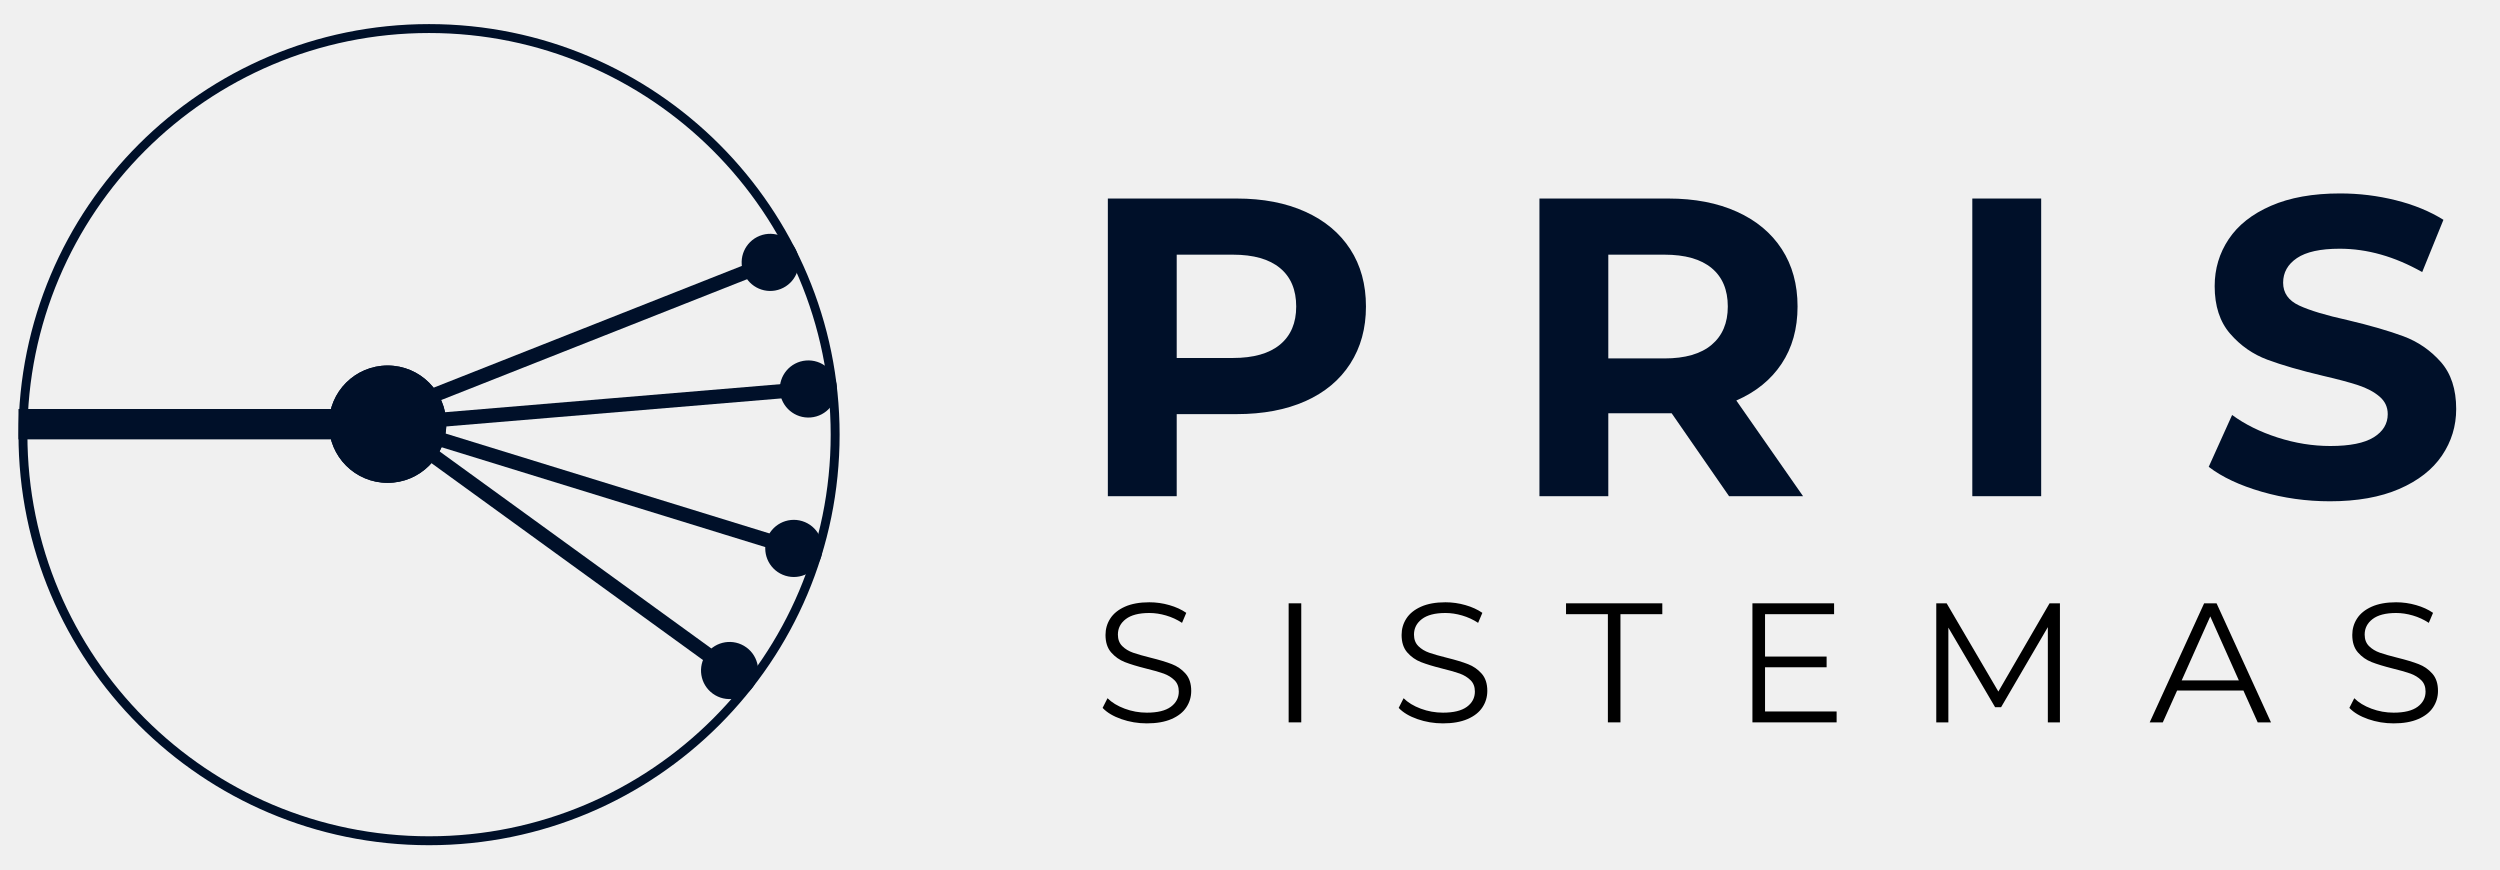
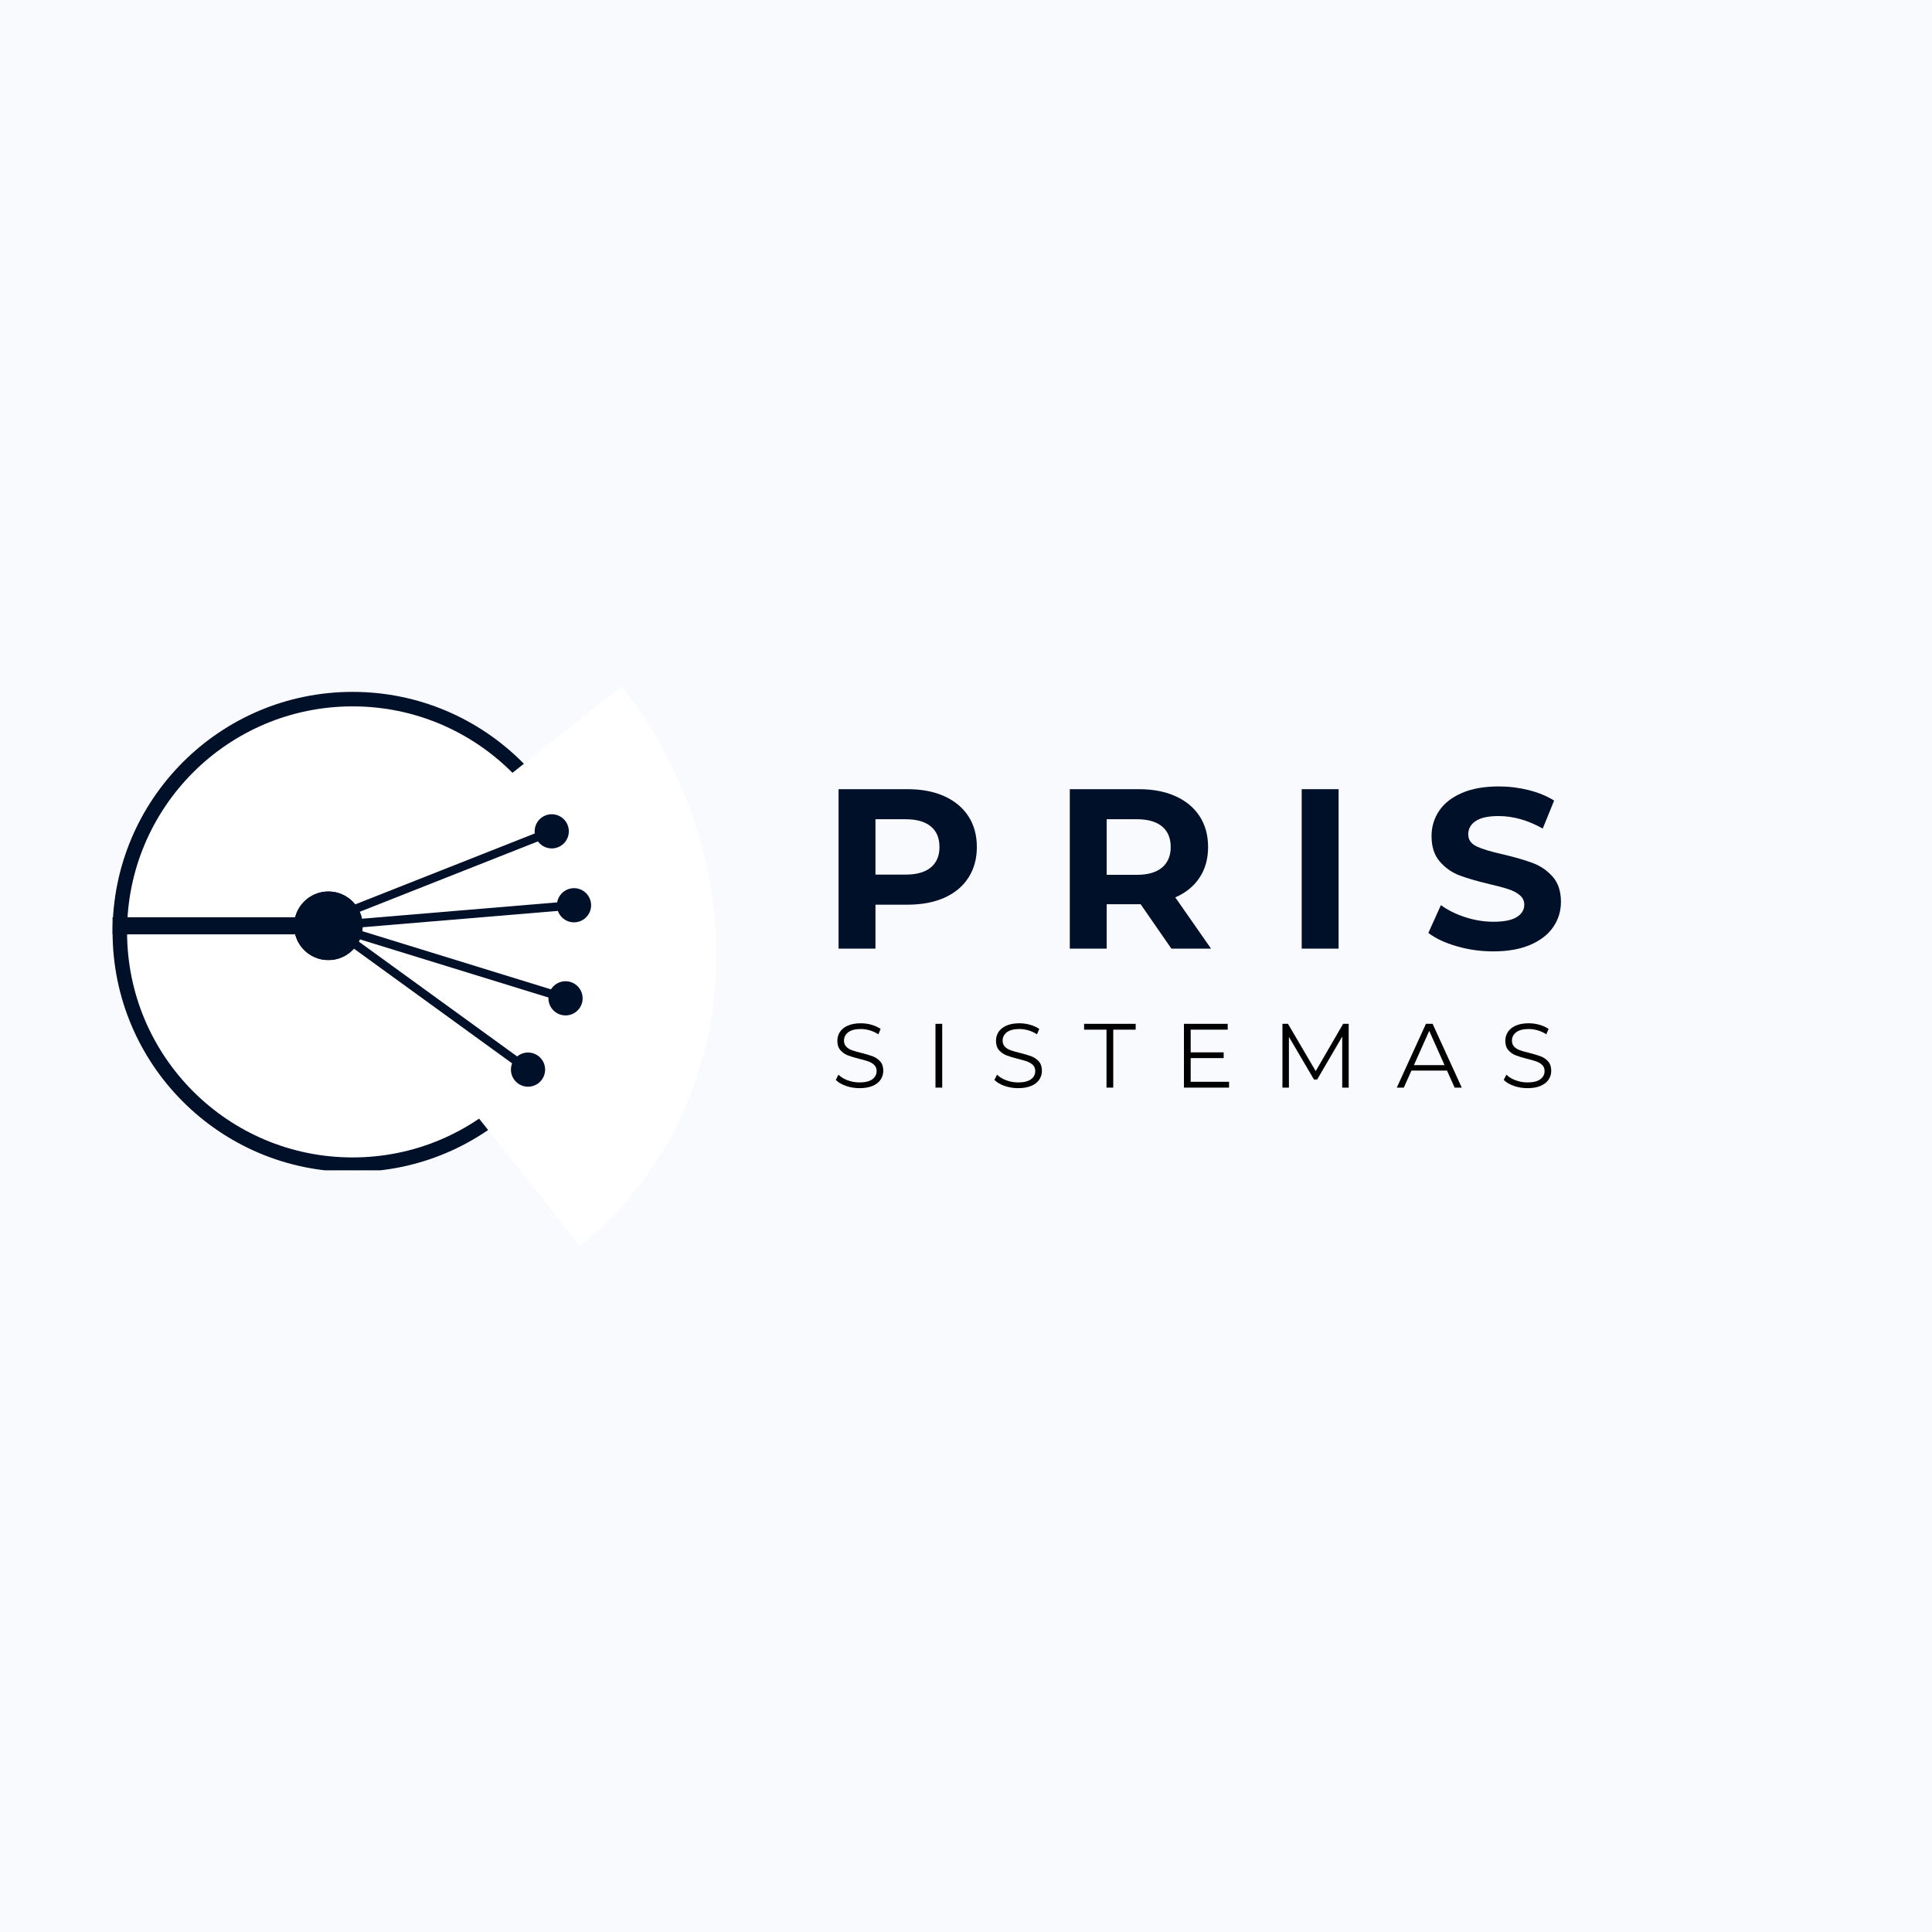
- <svg xmlns="http://www.w3.org/2000/svg" viewBox="175 505 1050 365" preserveAspectRatio="xMidYMid meet" version="1.0">
+ <svg xmlns="http://www.w3.org/2000/svg" width="2000" zoomAndPan="magnify" viewBox="0 0 1500 1500" height="2000" preserveAspectRatio="xMidYMid meet" version="1.0">
  <defs>
    <g />
-     <clipPath id="35cc9b2a10">
-       <path d="M 182.766 515.117 L 527.637 515.117 L 527.637 859.988 L 182.766 859.988 Z M 182.766 515.117 " clip-rule="nonzero" />
-     </clipPath>
-     <clipPath id="2f7a3ab2ac">
-       <path d="M 355.199 515.117 C 259.965 515.117 182.766 592.32 182.766 687.555 C 182.766 782.789 259.965 859.988 355.199 859.988 C 450.434 859.988 527.637 782.789 527.637 687.555 C 527.637 592.32 450.434 515.117 355.199 515.117 Z M 355.199 515.117 " clip-rule="nonzero" />
-     </clipPath>
-     <clipPath id="2a7872c777">
-       <path d="M 313.156 658.516 L 362.441 658.516 L 362.441 707.801 L 313.156 707.801 Z M 313.156 658.516 " clip-rule="nonzero" />
-     </clipPath>
-     <clipPath id="e87754e9e5">
-       <path d="M 337.801 658.516 C 324.191 658.516 313.156 669.547 313.156 683.156 C 313.156 696.77 324.191 707.801 337.801 707.801 C 351.41 707.801 362.441 696.77 362.441 683.156 C 362.441 669.547 351.41 658.516 337.801 658.516 Z M 337.801 658.516 " clip-rule="nonzero" />
-     </clipPath>
-     <clipPath id="7833d62a19">
-       <path d="M 0.156 0.516 L 49.441 0.516 L 49.441 49.801 L 0.156 49.801 Z M 0.156 0.516 " clip-rule="nonzero" />
-     </clipPath>
-     <clipPath id="e201983f58">
-       <path d="M 24.801 0.516 C 11.191 0.516 0.156 11.547 0.156 25.156 C 0.156 38.77 11.191 49.801 24.801 49.801 C 38.41 49.801 49.441 38.77 49.441 25.156 C 49.441 11.547 38.41 0.516 24.801 0.516 Z M 24.801 0.516 " clip-rule="nonzero" />
-     </clipPath>
-     <clipPath id="91d4d25ef4">
-       <rect x="0" width="50" y="0" height="50" />
-     </clipPath>
-     <clipPath id="56ad06a0f4">
-       <path d="M 313.156 658.516 L 362.434 658.516 L 362.434 707.793 L 313.156 707.793 Z M 313.156 658.516 " clip-rule="nonzero" />
-     </clipPath>
-     <clipPath id="3b3f8da2d0">
-       <path d="M 337.797 658.516 C 324.188 658.516 313.156 669.547 313.156 683.152 C 313.156 696.762 324.188 707.793 337.797 707.793 C 351.402 707.793 362.434 696.762 362.434 683.152 C 362.434 669.547 351.402 658.516 337.797 658.516 Z M 337.797 658.516 " clip-rule="nonzero" />
-     </clipPath>
-     <clipPath id="1d646f6b86">
-       <rect x="0" width="591" y="0" height="219" />
-     </clipPath>
-     <clipPath id="470e1b8114">
-       <rect x="0" width="577" y="0" height="88" />
+     <clipPath id="c969190ede">
+       <path d="M 47.402 47.172 L 420.152 47.172 L 420.152 419.918 L 47.402 419.918 Z M 47.402 47.172 " clip-rule="nonzero" />
+     </clipPath>
+     <clipPath id="a15eab528f">
+       <path d="M 233.777 47.172 C 130.844 47.172 47.402 130.613 47.402 233.543 C 47.402 336.477 130.844 419.918 233.777 419.918 C 336.707 419.918 420.152 336.477 420.152 233.543 C 420.152 130.613 336.707 47.172 233.777 47.172 Z M 233.777 47.172 " clip-rule="nonzero" />
+     </clipPath>
+     <clipPath id="2d095dd989">
+       <path d="M 0.402 0.172 L 373.152 0.172 L 373.152 372.918 L 0.402 372.918 Z M 0.402 0.172 " clip-rule="nonzero" />
+     </clipPath>
+     <clipPath id="4e0e0006d1">
+       <path d="M 186.777 0.172 C 83.844 0.172 0.402 83.613 0.402 186.543 C 0.402 289.477 83.844 372.918 186.777 372.918 C 289.707 372.918 373.152 289.477 373.152 186.543 C 373.152 83.613 289.707 0.172 186.777 0.172 Z M 186.777 0.172 " clip-rule="nonzero" />
+     </clipPath>
+     <clipPath id="6db47ac430">
+       <rect x="0" width="374" y="0" height="373" />
+     </clipPath>
+     <clipPath id="d974a24835">
+       <path d="M 47.402 47.172 L 418.867 47.172 L 418.867 418.633 L 47.402 418.633 Z M 47.402 47.172 " clip-rule="nonzero" />
+     </clipPath>
+     <clipPath id="9161b71cdf">
+       <path d="M 233.758 47.172 C 130.836 47.172 47.402 130.602 47.402 233.523 C 47.402 336.445 130.836 419.875 233.758 419.875 C 336.676 419.875 420.109 336.445 420.109 233.523 C 420.109 130.602 336.676 47.172 233.758 47.172 Z M 233.758 47.172 " clip-rule="nonzero" />
+     </clipPath>
+     <clipPath id="6e45f7eaf1">
+       <path d="M 211 42 L 517 42 L 517 477.441 L 211 477.441 Z M 211 42 " clip-rule="nonzero" />
+     </clipPath>
+     <clipPath id="65ed916a4b">
+       <path d="M 641.449 294.105 L 410.164 477.246 L 210.57 225.18 L 441.855 42.039 Z M 641.449 294.105 " clip-rule="nonzero" />
+     </clipPath>
+     <clipPath id="796eac01ee">
+       <path d="M 442.387 42.711 C 494.812 108.918 521.402 193.191 515.402 274.113 C 509.402 355.035 471.074 429.012 410.164 477.246 L 211.102 225.852 Z M 442.387 42.711 " clip-rule="nonzero" />
+     </clipPath>
+     <clipPath id="9ba7f6b78a">
+       <path d="M 0.039 0.559 L 306 0.559 L 306 435.441 L 0.039 435.441 Z M 0.039 0.559 " clip-rule="nonzero" />
+     </clipPath>
+     <clipPath id="c708040ed5">
+       <path d="M 430.449 252.105 L 199.164 435.246 L -0.43 183.18 L 230.855 0.039 Z M 430.449 252.105 " clip-rule="nonzero" />
+     </clipPath>
+     <clipPath id="f84d4a933c">
+       <path d="M 231.387 0.711 C 283.812 66.918 310.402 151.191 304.402 232.113 C 298.402 313.035 260.074 387.012 199.164 435.246 L 0.102 183.852 Z M 231.387 0.711 " clip-rule="nonzero" />
+     </clipPath>
+     <clipPath id="e1206db879">
+       <rect x="0" width="306" y="0" height="436" />
+     </clipPath>
+     <clipPath id="ae735549c6">
+       <path d="M 257 115 L 396 115 L 396 310 L 257 310 Z M 257 115 " clip-rule="nonzero" />
+     </clipPath>
+     <clipPath id="9db2bf783f">
+       <path d="M 200.531 220.637 L 306.637 114.527 L 395.758 203.645 L 289.648 309.754 Z M 200.531 220.637 " clip-rule="nonzero" />
+     </clipPath>
+     <clipPath id="78d3908d02">
+       <path d="M 289.648 309.754 C 266.27 286.375 254.699 252.227 257.879 215.98 C 261.059 179.738 278.848 143.012 306.723 115.137 L 395.492 203.906 Z M 289.648 309.754 " clip-rule="nonzero" />
+     </clipPath>
+     <clipPath id="5d1721b39f">
+       <path d="M 0 0.039 L 138.602 0.039 L 138.602 194.918 L 0 194.918 Z M 0 0.039 " clip-rule="nonzero" />
+     </clipPath>
+     <clipPath id="a3f8af0ab3">
+       <path d="M -56.469 105.637 L 49.637 -0.473 L 138.758 88.645 L 32.648 194.754 Z M -56.469 105.637 " clip-rule="nonzero" />
+     </clipPath>
+     <clipPath id="9bcf519225">
+       <path d="M 32.648 194.754 C 9.27 171.375 -2.301 137.227 0.879 100.98 C 4.059 64.738 21.848 28.012 49.723 0.137 L 138.492 88.906 Z M 32.648 194.754 " clip-rule="nonzero" />
+     </clipPath>
+     <clipPath id="9596650324">
+       <rect x="0" width="139" y="0" height="195" />
+     </clipPath>
+     <clipPath id="6672676736">
+       <path d="M 188.336 202.156 L 241.605 202.156 L 241.605 255.426 L 188.336 255.426 Z M 188.336 202.156 " clip-rule="nonzero" />
+     </clipPath>
+     <clipPath id="954c58ce65">
+       <path d="M 214.969 202.156 C 200.262 202.156 188.336 214.082 188.336 228.789 C 188.336 243.5 200.262 255.426 214.969 255.426 C 229.68 255.426 241.605 243.5 241.605 228.789 C 241.605 214.082 229.68 202.156 214.969 202.156 Z M 214.969 202.156 " clip-rule="nonzero" />
+     </clipPath>
+     <clipPath id="c65617e3de">
+       <path d="M 0.336 0.156 L 53.605 0.156 L 53.605 53.426 L 0.336 53.426 Z M 0.336 0.156 " clip-rule="nonzero" />
+     </clipPath>
+     <clipPath id="9d0710524b">
+       <path d="M 26.969 0.156 C 12.262 0.156 0.336 12.082 0.336 26.789 C 0.336 41.5 12.262 53.426 26.969 53.426 C 41.68 53.426 53.605 41.5 53.605 26.789 C 53.605 12.082 41.68 0.156 26.969 0.156 Z M 26.969 0.156 " clip-rule="nonzero" />
+     </clipPath>
+     <clipPath id="2fb5d135d4">
+       <rect x="0" width="54" y="0" height="54" />
+     </clipPath>
+     <clipPath id="ec57c986c1">
+       <path d="M 188.336 202.156 L 241.402 202.156 L 241.402 255.223 L 188.336 255.223 Z M 188.336 202.156 " clip-rule="nonzero" />
+     </clipPath>
+     <clipPath id="0b80d3b199">
+       <path d="M 214.945 202.156 C 200.25 202.156 188.336 214.07 188.336 228.766 C 188.336 243.465 200.25 255.379 214.945 255.379 C 229.645 255.379 241.559 243.465 241.559 228.766 C 241.559 214.07 229.645 202.156 214.945 202.156 Z M 214.945 202.156 " clip-rule="nonzero" />
+     </clipPath>
+     <clipPath id="f4b2241c97">
+       <rect x="0" width="1181" y="0" height="478" />
    </clipPath>
  </defs>
-   <g clip-path="url(#35cc9b2a10)">
-     <g clip-path="url(#2f7a3ab2ac)">
-       <path stroke-linecap="butt" transform="matrix(0.75, 0, 0, 0.75, 182.7638, 515.1189)" fill="none" stroke-linejoin="miter" d="M 229.914 -0.002 C 102.935 -0.002 0.002 102.935 0.002 229.914 C 0.002 356.894 102.935 459.826 229.914 459.826 C 356.893 459.826 459.831 356.894 459.831 229.914 C 459.831 102.935 356.893 -0.002 229.914 -0.002 Z M 229.914 -0.002 " stroke="#001029" stroke-width="10" stroke-opacity="1" stroke-miterlimit="4" />
-     </g>
-   </g>
-   <path stroke-linecap="butt" transform="matrix(0.75, 0, 0, 0.75, 182.7638, 676.7829)" fill="none" stroke-linejoin="miter" d="M 0.002 8.498 L 189.32 8.498 " stroke="#001029" stroke-width="17" stroke-opacity="1" stroke-miterlimit="4" />
-   <path stroke-linecap="butt" transform="matrix(0.747389, -0.0625233, 0.0625233, 0.747389, 337.5497, 680.1683)" fill="none" stroke-linejoin="miter" d="M 0.001 3.998 L 222.437 4 " stroke="#001029" stroke-width="8" stroke-opacity="1" stroke-miterlimit="4" />
-   <path stroke-linecap="round" transform="matrix(0.747389, -0.0625233, 0.0625233, 0.747389, 337.5497, 680.1683)" fill-opacity="1" fill="#001029" fill-rule="nonzero" stroke-linejoin="round" d="M 248.439 4.001 C 248.439 10.628 243.066 16.001 236.439 16 C 229.811 16 224.438 10.627 224.439 4 C 224.439 -2.627 229.812 -8 236.439 -8 C 243.066 -8 248.439 -2.627 248.439 4.001 " stroke="#001029" stroke-width="8" stroke-opacity="1" stroke-miterlimit="4" />
-   <g clip-path="url(#2a7872c777)">
-     <g clip-path="url(#e87754e9e5)">
-       <g transform="matrix(1, 0, 0, 1, 313, 658)">
-         <g clip-path="url(#91d4d25ef4)">
-           <g clip-path="url(#7833d62a19)">
-             <g clip-path="url(#e201983f58)">
-               <path fill="#001029" d="M 0.156 0.516 L 49.441 0.516 L 49.441 49.801 L 0.156 49.801 Z M 0.156 0.516 " fill-opacity="1" fill-rule="nonzero" />
+   <rect x="-150" width="1800" fill="#ffffff" y="-150" height="1800" fill-opacity="1" />
+   <rect x="-150" width="1800" fill="#f9fafd" y="-150" height="1800" fill-opacity="1" />
+   <g transform="matrix(1, 0, 0, 1, 40, 490)">
+     <g clip-path="url(#f4b2241c97)">
+       <g clip-path="url(#c969190ede)">
+         <g clip-path="url(#a15eab528f)">
+           <g transform="matrix(1, 0, 0, 1, 47, 47)">
+             <g clip-path="url(#6db47ac430)">
+               <g clip-path="url(#2d095dd989)">
+                 <g clip-path="url(#4e0e0006d1)">
+                   <path fill="#ffffff" d="M 0.402 0.172 L 373.152 0.172 L 373.152 372.918 L 0.402 372.918 Z M 0.402 0.172 " fill-opacity="1" fill-rule="nonzero" />
+                 </g>
+               </g>
            </g>
          </g>
        </g>
      </g>
-     </g>
-   </g>
-   <g clip-path="url(#56ad06a0f4)">
-     <g clip-path="url(#3b3f8da2d0)">
-       <path stroke-linecap="butt" transform="matrix(0.75, 0, 0, 0.75, 313.1573, 658.5154)" fill="none" stroke-linejoin="miter" d="M 32.853 0 C 14.707 0 -0.001 14.709 -0.001 32.849 C -0.001 50.995 14.707 65.703 32.853 65.703 C 50.993 65.703 65.702 50.995 65.702 32.849 C 65.702 14.709 50.993 0 32.853 0 Z M 32.853 0 " stroke="#001029" stroke-width="8" stroke-opacity="1" stroke-miterlimit="4" />
-     </g>
-   </g>
-   <path stroke-linecap="butt" transform="matrix(0.716677, 0.221074, -0.221074, 0.716677, 343.4617, 681.318)" fill="none" stroke-linejoin="miter" d="M 0.001 3.998 L 217.383 4 " stroke="#001029" stroke-width="8" stroke-opacity="1" stroke-miterlimit="4" />
-   <path stroke-linecap="round" transform="matrix(0.716677, 0.221074, -0.221074, 0.716677, 343.4617, 681.318)" fill-opacity="1" fill="#001029" fill-rule="nonzero" stroke-linejoin="round" d="M 243.388 4.001 C 243.389 10.629 238.014 15.998 231.386 15.999 C 224.759 15.999 219.384 10.626 219.383 3.999 C 219.383 -2.629 224.758 -7.999 231.385 -7.999 C 238.013 -8 243.388 -2.627 243.388 4.001 " stroke="#001029" stroke-width="8" stroke-opacity="1" stroke-miterlimit="4" />
-   <path stroke-linecap="butt" transform="matrix(0.607176, 0.44027, -0.44027, 0.607176, 342.7232, 682.3364)" fill="none" stroke-linejoin="miter" d="M -0.001 4.002 L 217.34 4 " stroke="#001029" stroke-width="8" stroke-opacity="1" stroke-miterlimit="4" />
-   <path stroke-linecap="round" transform="matrix(0.607176, 0.44027, -0.44027, 0.607176, 342.7232, 682.3364)" fill-opacity="1" fill="#001029" fill-rule="nonzero" stroke-linejoin="round" d="M 243.337 3.999 C 243.337 10.626 237.964 16.001 231.337 16.001 C 224.71 16 219.339 10.624 219.339 3.998 C 219.34 -2.629 224.711 -7.998 231.338 -7.997 C 237.965 -7.996 243.338 -2.628 243.337 3.999 " stroke="#001029" stroke-width="8" stroke-opacity="1" stroke-miterlimit="4" />
-   <path stroke-linecap="butt" transform="matrix(0.697547, -0.27555, 0.27555, 0.697547, 327.592, 679.4864)" fill="none" stroke-linejoin="miter" d="M 0.001 4.001 L 229.422 3.999 " stroke="#001029" stroke-width="8" stroke-opacity="1" stroke-miterlimit="4" />
-   <path stroke-linecap="round" transform="matrix(0.697547, -0.27555, 0.27555, 0.697547, 327.592, 679.4864)" fill-opacity="1" fill="#001029" fill-rule="nonzero" stroke-linejoin="round" d="M 255.422 4 C 255.419 10.629 250.049 16 243.418 16.001 C 236.794 16 231.422 10.63 231.421 3.999 C 231.423 -2.625 236.794 -8.001 243.419 -8 C 250.05 -8.001 255.419 -2.627 255.422 4 " stroke="#001029" stroke-width="8" stroke-opacity="1" stroke-miterlimit="4" />
-   <g transform="matrix(1, 0, 0, 1, 623, 542)">
-     <g clip-path="url(#1d646f6b86)">
-       <g fill="#001029" fill-opacity="1">
-         <g transform="translate(2.468617, 171.3996)">
-           <g>
-             <path d="M 68.938 -125.016 C 80.008 -125.016 89.625 -123.164 97.781 -119.469 C 105.938 -115.781 112.219 -110.539 116.625 -103.75 C 121.031 -96.969 123.234 -88.938 123.234 -79.656 C 123.234 -70.488 121.031 -62.477 116.625 -55.625 C 112.219 -48.781 105.938 -43.539 97.781 -39.906 C 89.625 -36.281 80.008 -34.469 68.938 -34.469 L 43.75 -34.469 L 43.75 0 L 14.828 0 L 14.828 -125.016 Z M 67.328 -58.047 C 76.016 -58.047 82.617 -59.922 87.141 -63.672 C 91.672 -67.422 93.938 -72.75 93.938 -79.656 C 93.938 -86.676 91.672 -92.062 87.141 -95.812 C 82.617 -99.562 76.016 -101.438 67.328 -101.438 L 43.75 -101.438 L 43.75 -58.047 Z M 67.328 -58.047 " />
-           </g>
-         </g>
-       </g>
-       <g fill="#001029" fill-opacity="1">
-         <g transform="translate(133.197, 171.3996)">
-           <g />
-         </g>
-       </g>
-       <g fill="#001029" fill-opacity="1">
-         <g transform="translate(183.7382, 171.3996)">
-           <g>
-             <path d="M 94.469 0 L 70.359 -34.828 L 43.75 -34.828 L 43.75 0 L 14.828 0 L 14.828 -125.016 L 68.938 -125.016 C 80.008 -125.016 89.625 -123.164 97.781 -119.469 C 105.938 -115.781 112.219 -110.539 116.625 -103.75 C 121.031 -96.969 123.234 -88.938 123.234 -79.656 C 123.234 -70.363 121 -62.352 116.531 -55.625 C 112.062 -48.906 105.723 -43.758 97.516 -40.188 L 125.547 0 Z M 93.938 -79.656 C 93.938 -86.676 91.672 -92.062 87.141 -95.812 C 82.617 -99.562 76.016 -101.438 67.328 -101.438 L 43.75 -101.438 L 43.75 -57.859 L 67.328 -57.859 C 76.016 -57.859 82.617 -59.766 87.141 -63.578 C 91.672 -67.391 93.938 -72.75 93.938 -79.656 Z M 93.938 -79.656 " />
-           </g>
-         </g>
-       </g>
-       <g fill="#001029" fill-opacity="1">
-         <g transform="translate(315.0024, 171.3996)">
-           <g />
-         </g>
-       </g>
-       <g fill="#001029" fill-opacity="1">
-         <g transform="translate(365.5435, 171.3996)">
-           <g>
-             <path d="M 14.828 -125.016 L 43.75 -125.016 L 43.75 0 L 14.828 0 Z M 14.828 -125.016 " />
-           </g>
-         </g>
-       </g>
-       <g fill="#001029" fill-opacity="1">
-         <g transform="translate(424.1213, 171.3996)">
-           <g />
-         </g>
-       </g>
-       <g fill="#001029" fill-opacity="1">
-         <g transform="translate(474.6624, 171.3996)">
-           <g>
-             <path d="M 55.906 2.141 C 46.02 2.141 36.461 0.801 27.234 -1.875 C 18.004 -4.551 10.594 -8.035 5 -12.328 L 14.828 -34.109 C 20.18 -30.18 26.547 -27.023 33.922 -24.641 C 41.305 -22.266 48.691 -21.078 56.078 -21.078 C 64.297 -21.078 70.367 -22.297 74.297 -24.734 C 78.223 -27.172 80.188 -30.414 80.188 -34.469 C 80.188 -37.445 79.023 -39.914 76.703 -41.875 C 74.379 -43.844 71.398 -45.422 67.766 -46.609 C 64.141 -47.805 59.234 -49.117 53.047 -50.547 C 43.516 -52.805 35.711 -55.066 29.641 -57.328 C 23.566 -59.586 18.359 -63.219 14.016 -68.219 C 9.672 -73.219 7.5 -79.883 7.5 -88.219 C 7.5 -95.488 9.461 -102.066 13.391 -107.953 C 17.316 -113.848 23.238 -118.52 31.156 -121.969 C 39.082 -125.426 48.758 -127.156 60.188 -127.156 C 68.164 -127.156 75.961 -126.203 83.578 -124.297 C 91.203 -122.391 97.867 -119.648 103.578 -116.078 L 94.656 -94.125 C 83.102 -100.664 71.551 -103.938 60 -103.938 C 51.906 -103.938 45.922 -102.625 42.047 -100 C 38.18 -97.383 36.25 -93.938 36.25 -89.656 C 36.25 -85.363 38.484 -82.176 42.953 -80.094 C 47.422 -78.008 54.238 -75.957 63.406 -73.938 C 72.926 -71.676 80.723 -69.414 86.797 -67.156 C 92.867 -64.895 98.078 -61.32 102.422 -56.438 C 106.766 -51.551 108.938 -44.941 108.938 -36.609 C 108.938 -29.461 106.941 -22.941 102.953 -17.047 C 98.961 -11.16 92.977 -6.488 85 -3.031 C 77.031 0.414 67.332 2.141 55.906 2.141 Z M 55.906 2.141 " />
-           </g>
-         </g>
-       </g>
-     </g>
-   </g>
-   <g transform="matrix(1, 0, 0, 1, 632, 741)">
-     <g clip-path="url(#470e1b8114)">
-       <g fill="#000000" fill-opacity="1">
-         <g transform="translate(2.734904, 67.39521)">
-           <g>
-             <path d="M 21.938 0.422 C 18.219 0.422 14.656 -0.172 11.25 -1.359 C 7.844 -2.547 5.211 -4.117 3.359 -6.078 L 5.422 -10.141 C 7.234 -8.328 9.641 -6.863 12.641 -5.75 C 15.641 -4.633 18.738 -4.078 21.938 -4.078 C 26.406 -4.078 29.758 -4.895 32 -6.531 C 34.238 -8.176 35.359 -10.312 35.359 -12.938 C 35.359 -14.938 34.75 -16.531 33.531 -17.719 C 32.32 -18.906 30.836 -19.82 29.078 -20.469 C 27.316 -21.113 24.863 -21.816 21.719 -22.578 C 17.957 -23.523 14.957 -24.438 12.719 -25.312 C 10.477 -26.195 8.562 -27.547 6.969 -29.359 C 5.375 -31.172 4.578 -33.625 4.578 -36.719 C 4.578 -39.238 5.242 -41.535 6.578 -43.609 C 7.91 -45.68 9.957 -47.336 12.719 -48.578 C 15.477 -49.816 18.906 -50.438 23 -50.438 C 25.863 -50.438 28.66 -50.039 31.391 -49.25 C 34.129 -48.469 36.5 -47.383 38.5 -46 L 36.719 -41.797 C 34.625 -43.172 32.383 -44.203 30 -44.891 C 27.625 -45.586 25.289 -45.938 23 -45.938 C 18.625 -45.938 15.328 -45.086 13.109 -43.391 C 10.891 -41.703 9.781 -39.523 9.781 -36.859 C 9.781 -34.859 10.391 -33.25 11.609 -32.031 C 12.828 -30.82 14.352 -29.895 16.188 -29.25 C 18.02 -28.613 20.484 -27.91 23.578 -27.141 C 27.242 -26.234 30.207 -25.336 32.469 -24.453 C 34.727 -23.578 36.645 -22.242 38.219 -20.453 C 39.789 -18.672 40.578 -16.258 40.578 -13.219 C 40.578 -10.695 39.895 -8.398 38.531 -6.328 C 37.176 -4.254 35.094 -2.609 32.281 -1.391 C 29.477 -0.18 26.031 0.422 21.938 0.422 Z M 21.938 0.422 " />
-           </g>
-         </g>
-       </g>
-       <g fill="#000000" fill-opacity="1">
-         <g transform="translate(52.02022, 67.39521)">
-           <g />
-         </g>
-       </g>
-       <g fill="#000000" fill-opacity="1">
-         <g transform="translate(76.09209, 67.39521)">
-           <g>
-             <path d="M 8.141 -50 L 13.438 -50 L 13.438 0 L 8.141 0 Z M 8.141 -50 " />
-           </g>
-         </g>
-       </g>
-       <g fill="#000000" fill-opacity="1">
-         <g transform="translate(103.021, 67.39521)">
-           <g />
-         </g>
-       </g>
-       <g fill="#000000" fill-opacity="1">
-         <g transform="translate(127.0928, 67.39521)">
-           <g>
-             <path d="M 21.938 0.422 C 18.219 0.422 14.656 -0.172 11.25 -1.359 C 7.844 -2.547 5.211 -4.117 3.359 -6.078 L 5.422 -10.141 C 7.234 -8.328 9.641 -6.863 12.641 -5.75 C 15.641 -4.633 18.738 -4.078 21.938 -4.078 C 26.406 -4.078 29.758 -4.895 32 -6.531 C 34.238 -8.176 35.359 -10.312 35.359 -12.938 C 35.359 -14.938 34.75 -16.531 33.531 -17.719 C 32.32 -18.906 30.836 -19.82 29.078 -20.469 C 27.316 -21.113 24.863 -21.816 21.719 -22.578 C 17.957 -23.523 14.957 -24.438 12.719 -25.312 C 10.477 -26.195 8.562 -27.547 6.969 -29.359 C 5.375 -31.172 4.578 -33.625 4.578 -36.719 C 4.578 -39.238 5.242 -41.535 6.578 -43.609 C 7.91 -45.68 9.957 -47.336 12.719 -48.578 C 15.477 -49.816 18.906 -50.438 23 -50.438 C 25.863 -50.438 28.66 -50.039 31.391 -49.25 C 34.129 -48.469 36.5 -47.383 38.5 -46 L 36.719 -41.797 C 34.625 -43.172 32.383 -44.203 30 -44.891 C 27.625 -45.586 25.289 -45.938 23 -45.938 C 18.625 -45.938 15.328 -45.086 13.109 -43.391 C 10.891 -41.703 9.781 -39.523 9.781 -36.859 C 9.781 -34.859 10.391 -33.25 11.609 -32.031 C 12.828 -30.82 14.352 -29.895 16.188 -29.25 C 18.02 -28.613 20.484 -27.91 23.578 -27.141 C 27.242 -26.234 30.207 -25.336 32.469 -24.453 C 34.727 -23.578 36.645 -22.242 38.219 -20.453 C 39.789 -18.672 40.578 -16.258 40.578 -13.219 C 40.578 -10.695 39.895 -8.398 38.531 -6.328 C 37.176 -4.254 35.094 -2.609 32.281 -1.391 C 29.477 -0.18 26.031 0.422 21.938 0.422 Z M 21.938 0.422 " />
-           </g>
-         </g>
-       </g>
-       <g fill="#000000" fill-opacity="1">
-         <g transform="translate(176.3782, 67.39521)">
-           <g />
-         </g>
-       </g>
-       <g fill="#000000" fill-opacity="1">
-         <g transform="translate(200.45, 67.39521)">
-           <g>
-             <path d="M 17.859 -45.438 L 0.281 -45.438 L 0.281 -50 L 40.719 -50 L 40.719 -45.438 L 23.141 -45.438 L 23.141 0 L 17.859 0 Z M 17.859 -45.438 " />
-           </g>
-         </g>
-       </g>
-       <g fill="#000000" fill-opacity="1">
-         <g transform="translate(246.8068, 67.39521)">
-           <g />
-         </g>
-       </g>
-       <g fill="#000000" fill-opacity="1">
-         <g transform="translate(270.8787, 67.39521)">
-           <g>
-             <path d="M 43.5 -4.578 L 43.5 0 L 8.141 0 L 8.141 -50 L 42.438 -50 L 42.438 -45.438 L 13.438 -45.438 L 13.438 -27.641 L 39.297 -27.641 L 39.297 -23.141 L 13.438 -23.141 L 13.438 -4.578 Z M 43.5 -4.578 " />
-           </g>
-         </g>
-       </g>
-       <g fill="#000000" fill-opacity="1">
-         <g transform="translate(324.021, 67.39521)">
-           <g />
-         </g>
-       </g>
-       <g fill="#000000" fill-opacity="1">
-         <g transform="translate(348.0929, 67.39521)">
-           <g>
-             <path d="M 60.078 -50 L 60.078 0 L 55 0 L 55 -40 L 35.359 -6.359 L 32.859 -6.359 L 13.219 -39.797 L 13.219 0 L 8.141 0 L 8.141 -50 L 12.5 -50 L 34.219 -12.938 L 55.719 -50 Z M 60.078 -50 " />
-           </g>
-         </g>
-       </g>
-       <g fill="#000000" fill-opacity="1">
-         <g transform="translate(421.6631, 67.39521)">
-           <g />
-         </g>
-       </g>
-       <g fill="#000000" fill-opacity="1">
-         <g transform="translate(445.735, 67.39521)">
-           <g>
-             <path d="M 39.5 -13.359 L 11.641 -13.359 L 5.641 0 L 0.141 0 L 23 -50 L 28.219 -50 L 51.078 0 L 45.5 0 Z M 37.578 -17.641 L 25.578 -44.5 L 13.578 -17.641 Z M 37.578 -17.641 " />
-           </g>
-         </g>
-       </g>
-       <g fill="#000000" fill-opacity="1">
-         <g transform="translate(502.3058, 67.39521)">
-           <g />
-         </g>
-       </g>
-       <g fill="#000000" fill-opacity="1">
-         <g transform="translate(526.3776, 67.39521)">
-           <g>
-             <path d="M 21.938 0.422 C 18.219 0.422 14.656 -0.172 11.25 -1.359 C 7.844 -2.547 5.211 -4.117 3.359 -6.078 L 5.422 -10.141 C 7.234 -8.328 9.641 -6.863 12.641 -5.75 C 15.641 -4.633 18.738 -4.078 21.938 -4.078 C 26.406 -4.078 29.758 -4.895 32 -6.531 C 34.238 -8.176 35.359 -10.312 35.359 -12.938 C 35.359 -14.938 34.75 -16.531 33.531 -17.719 C 32.32 -18.906 30.836 -19.82 29.078 -20.469 C 27.316 -21.113 24.863 -21.816 21.719 -22.578 C 17.957 -23.523 14.957 -24.438 12.719 -25.312 C 10.477 -26.195 8.562 -27.547 6.969 -29.359 C 5.375 -31.172 4.578 -33.625 4.578 -36.719 C 4.578 -39.238 5.242 -41.535 6.578 -43.609 C 7.91 -45.68 9.957 -47.336 12.719 -48.578 C 15.477 -49.816 18.906 -50.438 23 -50.438 C 25.863 -50.438 28.66 -50.039 31.391 -49.25 C 34.129 -48.469 36.5 -47.383 38.5 -46 L 36.719 -41.797 C 34.625 -43.172 32.383 -44.203 30 -44.891 C 27.625 -45.586 25.289 -45.938 23 -45.938 C 18.625 -45.938 15.328 -45.086 13.109 -43.391 C 10.891 -41.703 9.781 -39.523 9.781 -36.859 C 9.781 -34.859 10.391 -33.25 11.609 -32.031 C 12.828 -30.82 14.352 -29.895 16.188 -29.25 C 18.02 -28.613 20.484 -27.91 23.578 -27.141 C 27.242 -26.234 30.207 -25.336 32.469 -24.453 C 34.727 -23.578 36.645 -22.242 38.219 -20.453 C 39.789 -18.672 40.578 -16.258 40.578 -13.219 C 40.578 -10.695 39.895 -8.398 38.531 -6.328 C 37.176 -4.254 35.094 -2.609 32.281 -1.391 C 29.477 -0.18 26.031 0.422 21.938 0.422 Z M 21.938 0.422 " />
+       <g clip-path="url(#d974a24835)">
+         <g clip-path="url(#9161b71cdf)">
+           <path stroke-linecap="butt" transform="matrix(3.31663, 0, 0, 3.31663, 47.40329, 47.17027)" fill="none" stroke-linejoin="miter" d="M 56.188 0 C 25.156 0 -0 25.155 -0 56.188 C -0 87.22 25.156 112.375 56.188 112.375 C 87.219 112.375 112.375 87.22 112.375 56.188 C 112.375 25.155 87.219 0 56.188 0 Z M 56.188 0 " stroke="#001029" stroke-width="6.784" stroke-opacity="1" stroke-miterlimit="4" />
+         </g>
+       </g>
+       <path stroke-linecap="butt" transform="matrix(3.31663, 0, 0, 3.31663, 47.40329, 222.1571)" fill="none" stroke-linejoin="miter" d="M -0 2 L 46.272 2 " stroke="#001029" stroke-width="4" stroke-opacity="1" stroke-miterlimit="4" />
+       <g clip-path="url(#6e45f7eaf1)">
+         <g clip-path="url(#65ed916a4b)">
+           <g clip-path="url(#796eac01ee)">
+             <g transform="matrix(1, 0, 0, 1, 211, 42)">
+               <g clip-path="url(#e1206db879)">
+                 <g clip-path="url(#9ba7f6b78a)">
+                   <g clip-path="url(#c708040ed5)">
+                     <g clip-path="url(#f84d4a933c)">
+                       <path fill="#ffffff" d="M 430.449 252.105 L 199.164 435.246 L 0.285 184.086 L 231.57 0.941 Z M 430.449 252.105 " fill-opacity="1" fill-rule="nonzero" />
+                     </g>
+                   </g>
+                 </g>
+               </g>
+             </g>
+           </g>
+         </g>
+       </g>
+       <g clip-path="url(#ae735549c6)">
+         <g clip-path="url(#9db2bf783f)">
+           <g clip-path="url(#78d3908d02)">
+             <g transform="matrix(1, 0, 0, 1, 257, 115)">
+               <g clip-path="url(#9596650324)">
+                 <g clip-path="url(#5d1721b39f)">
+                   <g clip-path="url(#a3f8af0ab3)">
+                     <g clip-path="url(#9bcf519225)">
+                       <path fill="#ffffff" d="M -56.125 105.984 L 49.637 0.223 L 138.41 88.992 L 32.648 194.754 Z M -56.125 105.984 " fill-opacity="1" fill-rule="nonzero" />
+                     </g>
+                   </g>
+                 </g>
+               </g>
+             </g>
+           </g>
+         </g>
+       </g>
+       <path stroke-linecap="butt" transform="matrix(3.305085, -0.276489, 0.276489, 3.305085, 214.6929, 225.4837)" fill="none" stroke-linejoin="miter" d="M -0 1 L 54.199 1 " stroke="#001029" stroke-width="2" stroke-opacity="1" stroke-miterlimit="4" />
+       <path stroke-linecap="round" transform="matrix(3.305085, -0.276489, 0.276489, 3.305085, 214.6929, 225.4837)" fill-opacity="1" fill="#001029" fill-rule="nonzero" stroke-linejoin="round" d="M 60.698 1 C 60.698 2.657 59.355 4 57.698 4 C 56.041 4 54.699 2.657 54.699 1 C 54.698 -0.657 56.042 -2 57.699 -2 C 59.355 -2.001 60.698 -0.657 60.698 1 " stroke="#001029" stroke-width="2" stroke-opacity="1" stroke-miterlimit="4" />
+       <g clip-path="url(#6672676736)">
+         <g clip-path="url(#954c58ce65)">
+           <g transform="matrix(1, 0, 0, 1, 188, 202)">
+             <g clip-path="url(#2fb5d135d4)">
+               <g clip-path="url(#c65617e3de)">
+                 <g clip-path="url(#9d0710524b)">
+                   <path fill="#001029" d="M 0.336 0.156 L 53.605 0.156 L 53.605 53.426 L 0.336 53.426 Z M 0.336 0.156 " fill-opacity="1" fill-rule="nonzero" />
+                 </g>
+               </g>
+             </g>
+           </g>
+         </g>
+       </g>
+       <g clip-path="url(#ec57c986c1)">
+         <g clip-path="url(#0b80d3b199)">
+           <path stroke-linecap="butt" transform="matrix(3.31663, 0, 0, 3.31663, 188.3353, 202.1562)" fill="none" stroke-linejoin="miter" d="M 8.023 0 C 3.592 0 0 3.592 0 8.023 C 0 12.455 3.592 16.047 8.023 16.047 C 12.455 16.047 16.047 12.455 16.047 8.023 C 16.047 3.592 12.455 0 8.023 0 Z M 8.023 0 " stroke="#001029" stroke-width="1.809" stroke-opacity="1" stroke-miterlimit="4" />
+         </g>
+       </g>
+       <path stroke-linecap="butt" transform="matrix(3.16927, 0.977628, -0.977628, 3.16927, 221.1102, 226.7345)" fill="none" stroke-linejoin="miter" d="M -0 1 L 52.964 1 " stroke="#001029" stroke-width="2" stroke-opacity="1" stroke-miterlimit="4" />
+       <path stroke-linecap="round" transform="matrix(3.16927, 0.977628, -0.977628, 3.16927, 221.1102, 226.7345)" fill-opacity="1" fill="#001029" fill-rule="nonzero" stroke-linejoin="round" d="M 59.464 0.999 C 59.464 2.657 58.12 4 56.464 4 C 54.806 4 53.463 2.657 53.464 1 C 53.463 -0.656 54.806 -2 56.463 -1.999 C 58.121 -2 59.463 -0.657 59.464 0.999 " stroke="#001029" stroke-width="2" stroke-opacity="1" stroke-miterlimit="4" />
+       <path stroke-linecap="butt" transform="matrix(2.685036, 1.94695, -1.94695, 2.685036, 220.3305, 227.8539)" fill="none" stroke-linejoin="miter" d="M -0 1 L 52.952 1 " stroke="#001029" stroke-width="2" stroke-opacity="1" stroke-miterlimit="4" />
+       <path stroke-linecap="round" transform="matrix(2.685036, 1.94695, -1.94695, 2.685036, 220.3305, 227.8539)" fill-opacity="1" fill="#001029" fill-rule="nonzero" stroke-linejoin="round" d="M 59.452 1 C 59.452 2.657 58.109 4 56.452 4 C 54.795 4 53.451 2.657 53.451 1 C 53.451 -0.657 54.795 -2 56.452 -2.001 C 58.109 -2.001 59.451 -0.657 59.452 1 " stroke="#001029" stroke-width="2" stroke-opacity="1" stroke-miterlimit="4" />
+       <path stroke-linecap="butt" transform="matrix(3.084674, -1.218531, 1.218531, 3.084674, 203.9081, 224.7466)" fill="none" stroke-linejoin="miter" d="M -0.001 1 L 55.904 1 " stroke="#001029" stroke-width="2" stroke-opacity="1" stroke-miterlimit="4" />
+       <path stroke-linecap="round" transform="matrix(3.084674, -1.218531, 1.218531, 3.084674, 203.9081, 224.7466)" fill-opacity="1" fill="#001029" fill-rule="nonzero" stroke-linejoin="round" d="M 62.405 1 C 62.405 2.656 61.061 4 59.405 4 C 57.748 4.001 56.405 2.657 56.405 1 C 56.405 -0.657 57.748 -2 59.405 -2 C 61.062 -2 62.404 -0.657 62.405 1 " stroke="#001029" stroke-width="2" stroke-opacity="1" stroke-miterlimit="4" />
+       <g fill="#001029" fill-opacity="1">
+         <g transform="translate(596.3801, 246.5236)">
+           <g>
+             <path d="M 68.281 -123.812 C 79.238 -123.812 88.754 -121.984 96.828 -118.328 C 104.91 -114.672 111.133 -109.484 115.5 -102.766 C 119.863 -96.047 122.047 -88.086 122.047 -78.891 C 122.047 -69.805 119.863 -61.875 115.5 -55.094 C 111.133 -48.312 104.91 -43.125 96.828 -39.531 C 88.754 -35.938 79.238 -34.141 68.281 -34.141 L 43.328 -34.141 L 43.328 0 L 14.688 0 L 14.688 -123.812 Z M 66.688 -57.484 C 75.289 -57.484 81.832 -59.336 86.312 -63.047 C 90.789 -66.766 93.031 -72.047 93.031 -78.891 C 93.031 -85.848 90.789 -91.18 86.312 -94.891 C 81.832 -98.609 75.289 -100.469 66.688 -100.469 L 43.328 -100.469 L 43.328 -57.484 Z M 66.688 -57.484 " />
+           </g>
+         </g>
+       </g>
+       <g fill="#001029" fill-opacity="1">
+         <g transform="translate(725.8485, 246.5236)">
+           <g />
+         </g>
+       </g>
+       <g fill="#001029" fill-opacity="1">
+         <g transform="translate(775.9025, 246.5236)">
+           <g>
+             <path d="M 93.562 0 L 69.688 -34.484 L 43.328 -34.484 L 43.328 0 L 14.688 0 L 14.688 -123.812 L 68.281 -123.812 C 79.238 -123.812 88.754 -121.984 96.828 -118.328 C 104.91 -114.672 111.133 -109.484 115.5 -102.766 C 119.863 -96.047 122.047 -88.086 122.047 -78.891 C 122.047 -69.691 119.832 -61.758 115.406 -55.094 C 110.988 -48.438 104.711 -43.336 96.578 -39.797 L 124.344 0 Z M 93.031 -78.891 C 93.031 -85.848 90.789 -91.18 86.312 -94.891 C 81.832 -98.609 75.289 -100.469 66.688 -100.469 L 43.328 -100.469 L 43.328 -57.312 L 66.688 -57.312 C 75.289 -57.312 81.832 -59.195 86.312 -62.969 C 90.789 -66.738 93.031 -72.047 93.031 -78.891 Z M 93.031 -78.891 " />
+           </g>
+         </g>
+       </g>
+       <g fill="#001029" fill-opacity="1">
+         <g transform="translate(905.9015, 246.5236)">
+           <g />
+         </g>
+       </g>
+       <g fill="#001029" fill-opacity="1">
+         <g transform="translate(955.9555, 246.5236)">
+           <g>
+             <path d="M 14.688 -123.812 L 43.328 -123.812 L 43.328 0 L 14.688 0 Z M 14.688 -123.812 " />
+           </g>
+         </g>
+       </g>
+       <g fill="#001029" fill-opacity="1">
+         <g transform="translate(1013.969, 246.5236)">
+           <g />
+         </g>
+       </g>
+       <g fill="#001029" fill-opacity="1">
+         <g transform="translate(1064.023, 246.5236)">
+           <g>
+             <path d="M 55.359 2.125 C 45.578 2.125 36.113 0.797 26.969 -1.859 C 17.832 -4.516 10.492 -7.961 4.953 -12.203 L 14.688 -33.781 C 19.988 -29.895 26.297 -26.77 33.609 -24.406 C 40.922 -22.051 48.227 -20.875 55.531 -20.875 C 63.676 -20.875 69.691 -22.082 73.578 -24.5 C 77.473 -26.914 79.422 -30.129 79.422 -34.141 C 79.422 -37.086 78.27 -39.531 75.969 -41.469 C 73.664 -43.414 70.719 -44.977 67.125 -46.156 C 63.531 -47.344 58.664 -48.645 52.531 -50.062 C 43.094 -52.301 35.367 -54.539 29.359 -56.781 C 23.348 -59.02 18.188 -62.613 13.875 -67.562 C 9.57 -72.52 7.422 -79.125 7.422 -87.375 C 7.422 -94.57 9.367 -101.086 13.266 -106.922 C 17.16 -112.754 23.023 -117.379 30.859 -120.797 C 38.703 -124.223 48.285 -125.938 59.609 -125.938 C 67.504 -125.938 75.223 -124.992 82.766 -123.109 C 90.316 -121.223 96.926 -118.508 102.594 -114.969 L 93.75 -93.219 C 82.312 -99.695 70.875 -102.938 59.438 -102.938 C 51.414 -102.938 45.488 -101.641 41.656 -99.047 C 37.82 -96.453 35.906 -93.035 35.906 -88.797 C 35.906 -84.547 38.113 -81.391 42.531 -79.328 C 46.957 -77.266 53.711 -75.227 62.797 -73.219 C 72.223 -70.977 79.941 -68.738 85.953 -66.5 C 91.973 -64.258 97.133 -60.723 101.438 -55.891 C 105.738 -51.055 107.891 -44.516 107.891 -36.266 C 107.891 -29.18 105.914 -22.723 101.969 -16.891 C 98.02 -11.055 92.094 -6.426 84.188 -3 C 76.289 0.414 66.68 2.125 55.359 2.125 Z M 55.359 2.125 " />
+           </g>
+         </g>
+       </g>
+       <g fill="#000000" fill-opacity="1">
+         <g transform="translate(605.5896, 354.425)">
+           <g>
+             <path d="M 21.719 0.422 C 18.039 0.422 14.516 -0.164 11.141 -1.344 C 7.766 -2.52 5.16 -4.078 3.328 -6.016 L 5.375 -10.047 C 7.164 -8.254 9.547 -6.801 12.516 -5.688 C 15.492 -4.582 18.562 -4.031 21.719 -4.031 C 26.156 -4.031 29.477 -4.844 31.688 -6.469 C 33.906 -8.102 35.016 -10.219 35.016 -12.812 C 35.016 -14.789 34.41 -16.367 33.203 -17.547 C 32.004 -18.723 30.531 -19.629 28.781 -20.266 C 27.039 -20.898 24.617 -21.598 21.516 -22.359 C 17.785 -23.297 14.812 -24.203 12.594 -25.078 C 10.375 -25.953 8.473 -27.285 6.891 -29.078 C 5.316 -30.867 4.531 -33.297 4.531 -36.359 C 4.531 -38.859 5.188 -41.133 6.5 -43.188 C 7.82 -45.238 9.852 -46.879 12.594 -48.109 C 15.332 -49.336 18.727 -49.953 22.781 -49.953 C 25.613 -49.953 28.383 -49.562 31.094 -48.781 C 33.801 -48 36.148 -46.926 38.141 -45.562 L 36.359 -41.391 C 34.285 -42.754 32.066 -43.781 29.703 -44.469 C 27.348 -45.156 25.039 -45.5 22.781 -45.5 C 18.438 -45.5 15.164 -44.66 12.969 -42.984 C 10.781 -41.305 9.688 -39.145 9.688 -36.5 C 9.688 -34.52 10.285 -32.926 11.484 -31.719 C 12.691 -30.52 14.203 -29.602 16.016 -28.969 C 17.836 -28.332 20.281 -27.641 23.344 -26.891 C 26.977 -25.992 29.914 -25.109 32.156 -24.234 C 34.395 -23.359 36.289 -22.035 37.844 -20.266 C 39.406 -18.492 40.188 -16.102 40.188 -13.094 C 40.188 -10.594 39.516 -8.316 38.172 -6.266 C 36.828 -4.211 34.766 -2.582 31.984 -1.375 C 29.203 -0.176 25.781 0.422 21.719 0.422 Z M 21.719 0.422 " />
+           </g>
+         </g>
+       </g>
+       <g fill="#000000" fill-opacity="1">
+         <g transform="translate(654.3998, 354.425)">
+           <g />
+         </g>
+       </g>
+       <g fill="#000000" fill-opacity="1">
+         <g transform="translate(678.2397, 354.425)">
+           <g>
+             <path d="M 8.062 -49.531 L 13.297 -49.531 L 13.297 0 L 8.062 0 Z M 8.062 -49.531 " />
+           </g>
+         </g>
+       </g>
+       <g fill="#000000" fill-opacity="1">
+         <g transform="translate(704.909, 354.425)">
+           <g />
+         </g>
+       </g>
+       <g fill="#000000" fill-opacity="1">
+         <g transform="translate(728.7488, 354.425)">
+           <g>
+             <path d="M 21.719 0.422 C 18.039 0.422 14.516 -0.164 11.141 -1.344 C 7.766 -2.52 5.16 -4.078 3.328 -6.016 L 5.375 -10.047 C 7.164 -8.254 9.547 -6.801 12.516 -5.688 C 15.492 -4.582 18.562 -4.031 21.719 -4.031 C 26.156 -4.031 29.477 -4.844 31.688 -6.469 C 33.906 -8.102 35.016 -10.219 35.016 -12.812 C 35.016 -14.789 34.41 -16.367 33.203 -17.547 C 32.004 -18.723 30.531 -19.629 28.781 -20.266 C 27.039 -20.898 24.617 -21.598 21.516 -22.359 C 17.785 -23.297 14.812 -24.203 12.594 -25.078 C 10.375 -25.953 8.473 -27.285 6.891 -29.078 C 5.316 -30.867 4.531 -33.297 4.531 -36.359 C 4.531 -38.859 5.188 -41.133 6.5 -43.188 C 7.82 -45.238 9.852 -46.879 12.594 -48.109 C 15.332 -49.336 18.727 -49.953 22.781 -49.953 C 25.613 -49.953 28.383 -49.562 31.094 -48.781 C 33.801 -48 36.148 -46.926 38.141 -45.562 L 36.359 -41.391 C 34.285 -42.754 32.066 -43.781 29.703 -44.469 C 27.348 -45.156 25.039 -45.5 22.781 -45.5 C 18.438 -45.5 15.164 -44.66 12.969 -42.984 C 10.781 -41.305 9.688 -39.145 9.688 -36.5 C 9.688 -34.52 10.285 -32.926 11.484 -31.719 C 12.691 -30.52 14.203 -29.602 16.016 -28.969 C 17.836 -28.332 20.281 -27.641 23.344 -26.891 C 26.977 -25.992 29.914 -25.109 32.156 -24.234 C 34.395 -23.359 36.289 -22.035 37.844 -20.266 C 39.406 -18.492 40.188 -16.102 40.188 -13.094 C 40.188 -10.594 39.516 -8.316 38.172 -6.266 C 36.828 -4.211 34.766 -2.582 31.984 -1.375 C 29.203 -0.176 25.781 0.422 21.719 0.422 Z M 21.719 0.422 " />
+           </g>
+         </g>
+       </g>
+       <g fill="#000000" fill-opacity="1">
+         <g transform="translate(777.5591, 354.425)">
+           <g />
+         </g>
+       </g>
+       <g fill="#000000" fill-opacity="1">
+         <g transform="translate(801.399, 354.425)">
+           <g>
+             <path d="M 17.688 -45 L 0.281 -45 L 0.281 -49.531 L 40.328 -49.531 L 40.328 -45 L 22.922 -45 L 22.922 0 L 17.688 0 Z M 17.688 -45 " />
+           </g>
+         </g>
+       </g>
+       <g fill="#000000" fill-opacity="1">
+         <g transform="translate(847.3089, 354.425)">
+           <g />
+         </g>
+       </g>
+       <g fill="#000000" fill-opacity="1">
+         <g transform="translate(871.1488, 354.425)">
+           <g>
+             <path d="M 43.094 -4.531 L 43.094 0 L 8.062 0 L 8.062 -49.531 L 42.031 -49.531 L 42.031 -45 L 13.297 -45 L 13.297 -27.375 L 38.906 -27.375 L 38.906 -22.922 L 13.297 -22.922 L 13.297 -4.531 Z M 43.094 -4.531 " />
+           </g>
+         </g>
+       </g>
+       <g fill="#000000" fill-opacity="1">
+         <g transform="translate(923.7789, 354.425)">
+           <g />
+         </g>
+       </g>
+       <g fill="#000000" fill-opacity="1">
+         <g transform="translate(947.6187, 354.425)">
+           <g>
+             <path d="M 59.5 -49.531 L 59.5 0 L 54.484 0 L 54.484 -39.625 L 35.016 -6.297 L 32.547 -6.297 L 13.094 -39.406 L 13.094 0 L 8.062 0 L 8.062 -49.531 L 12.375 -49.531 L 33.891 -12.812 L 55.188 -49.531 Z M 59.5 -49.531 " />
+           </g>
+         </g>
+       </g>
+       <g fill="#000000" fill-opacity="1">
+         <g transform="translate(1020.48, 354.425)">
+           <g />
+         </g>
+       </g>
+       <g fill="#000000" fill-opacity="1">
+         <g transform="translate(1044.32, 354.425)">
+           <g>
+             <path d="M 39.125 -13.234 L 11.531 -13.234 L 5.594 0 L 0.141 0 L 22.781 -49.531 L 27.953 -49.531 L 50.594 0 L 45.062 0 Z M 37.219 -17.469 L 25.328 -44.078 L 13.438 -17.469 Z M 37.219 -17.469 " />
+           </g>
+         </g>
+       </g>
+       <g fill="#000000" fill-opacity="1">
+         <g transform="translate(1100.345, 354.425)">
+           <g />
+         </g>
+       </g>
+       <g fill="#000000" fill-opacity="1">
+         <g transform="translate(1124.185, 354.425)">
+           <g>
+             <path d="M 21.719 0.422 C 18.039 0.422 14.516 -0.164 11.141 -1.344 C 7.766 -2.52 5.16 -4.078 3.328 -6.016 L 5.375 -10.047 C 7.164 -8.254 9.547 -6.801 12.516 -5.688 C 15.492 -4.582 18.562 -4.031 21.719 -4.031 C 26.156 -4.031 29.477 -4.844 31.688 -6.469 C 33.906 -8.102 35.016 -10.219 35.016 -12.812 C 35.016 -14.789 34.41 -16.367 33.203 -17.547 C 32.004 -18.723 30.531 -19.629 28.781 -20.266 C 27.039 -20.898 24.617 -21.598 21.516 -22.359 C 17.785 -23.297 14.812 -24.203 12.594 -25.078 C 10.375 -25.953 8.473 -27.285 6.891 -29.078 C 5.316 -30.867 4.531 -33.297 4.531 -36.359 C 4.531 -38.859 5.188 -41.133 6.5 -43.188 C 7.82 -45.238 9.852 -46.879 12.594 -48.109 C 15.332 -49.336 18.727 -49.953 22.781 -49.953 C 25.613 -49.953 28.383 -49.562 31.094 -48.781 C 33.801 -48 36.148 -46.926 38.141 -45.562 L 36.359 -41.391 C 34.285 -42.754 32.066 -43.781 29.703 -44.469 C 27.348 -45.156 25.039 -45.5 22.781 -45.5 C 18.438 -45.5 15.164 -44.66 12.969 -42.984 C 10.781 -41.305 9.688 -39.145 9.688 -36.5 C 9.688 -34.52 10.285 -32.926 11.484 -31.719 C 12.691 -30.52 14.203 -29.602 16.016 -28.969 C 17.836 -28.332 20.281 -27.641 23.344 -26.891 C 26.977 -25.992 29.914 -25.109 32.156 -24.234 C 34.395 -23.359 36.289 -22.035 37.844 -20.266 C 39.406 -18.492 40.188 -16.102 40.188 -13.094 C 40.188 -10.594 39.516 -8.316 38.172 -6.266 C 36.828 -4.211 34.766 -2.582 31.984 -1.375 C 29.203 -0.176 25.781 0.422 21.719 0.422 Z M 21.719 0.422 " />
          </g>
        </g>
      </g>
    </g>
  </g>
</svg>
